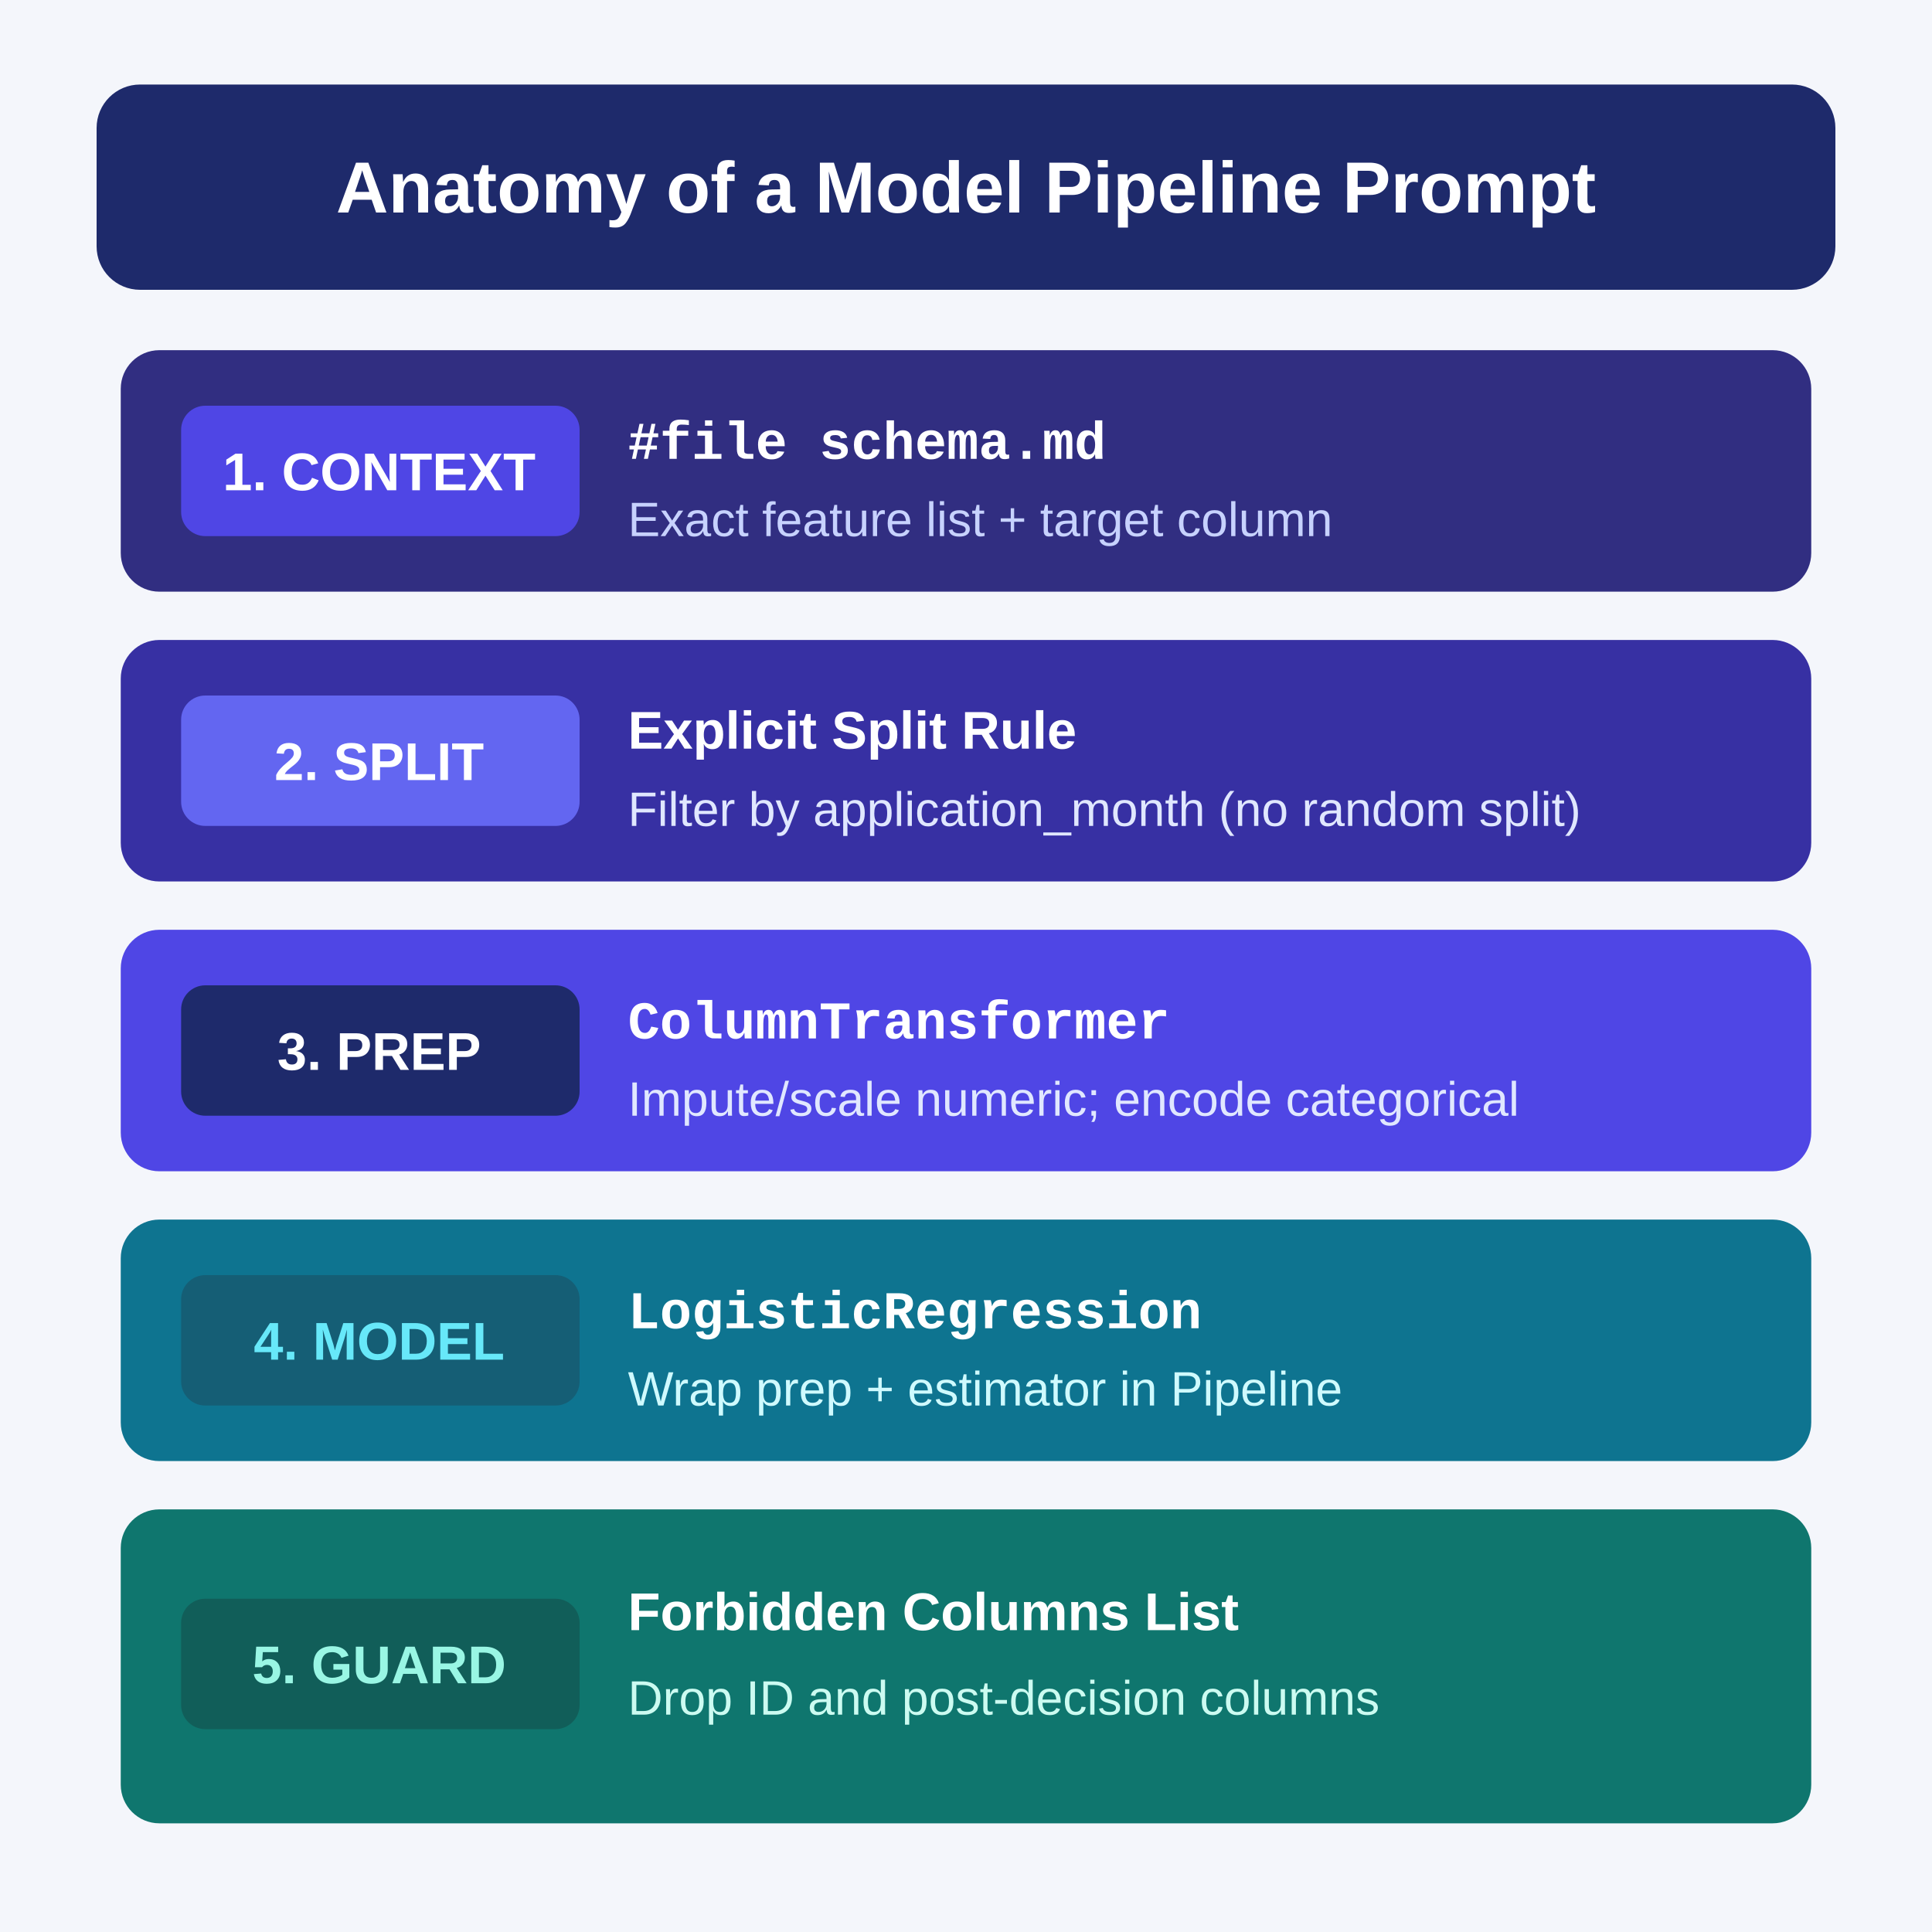
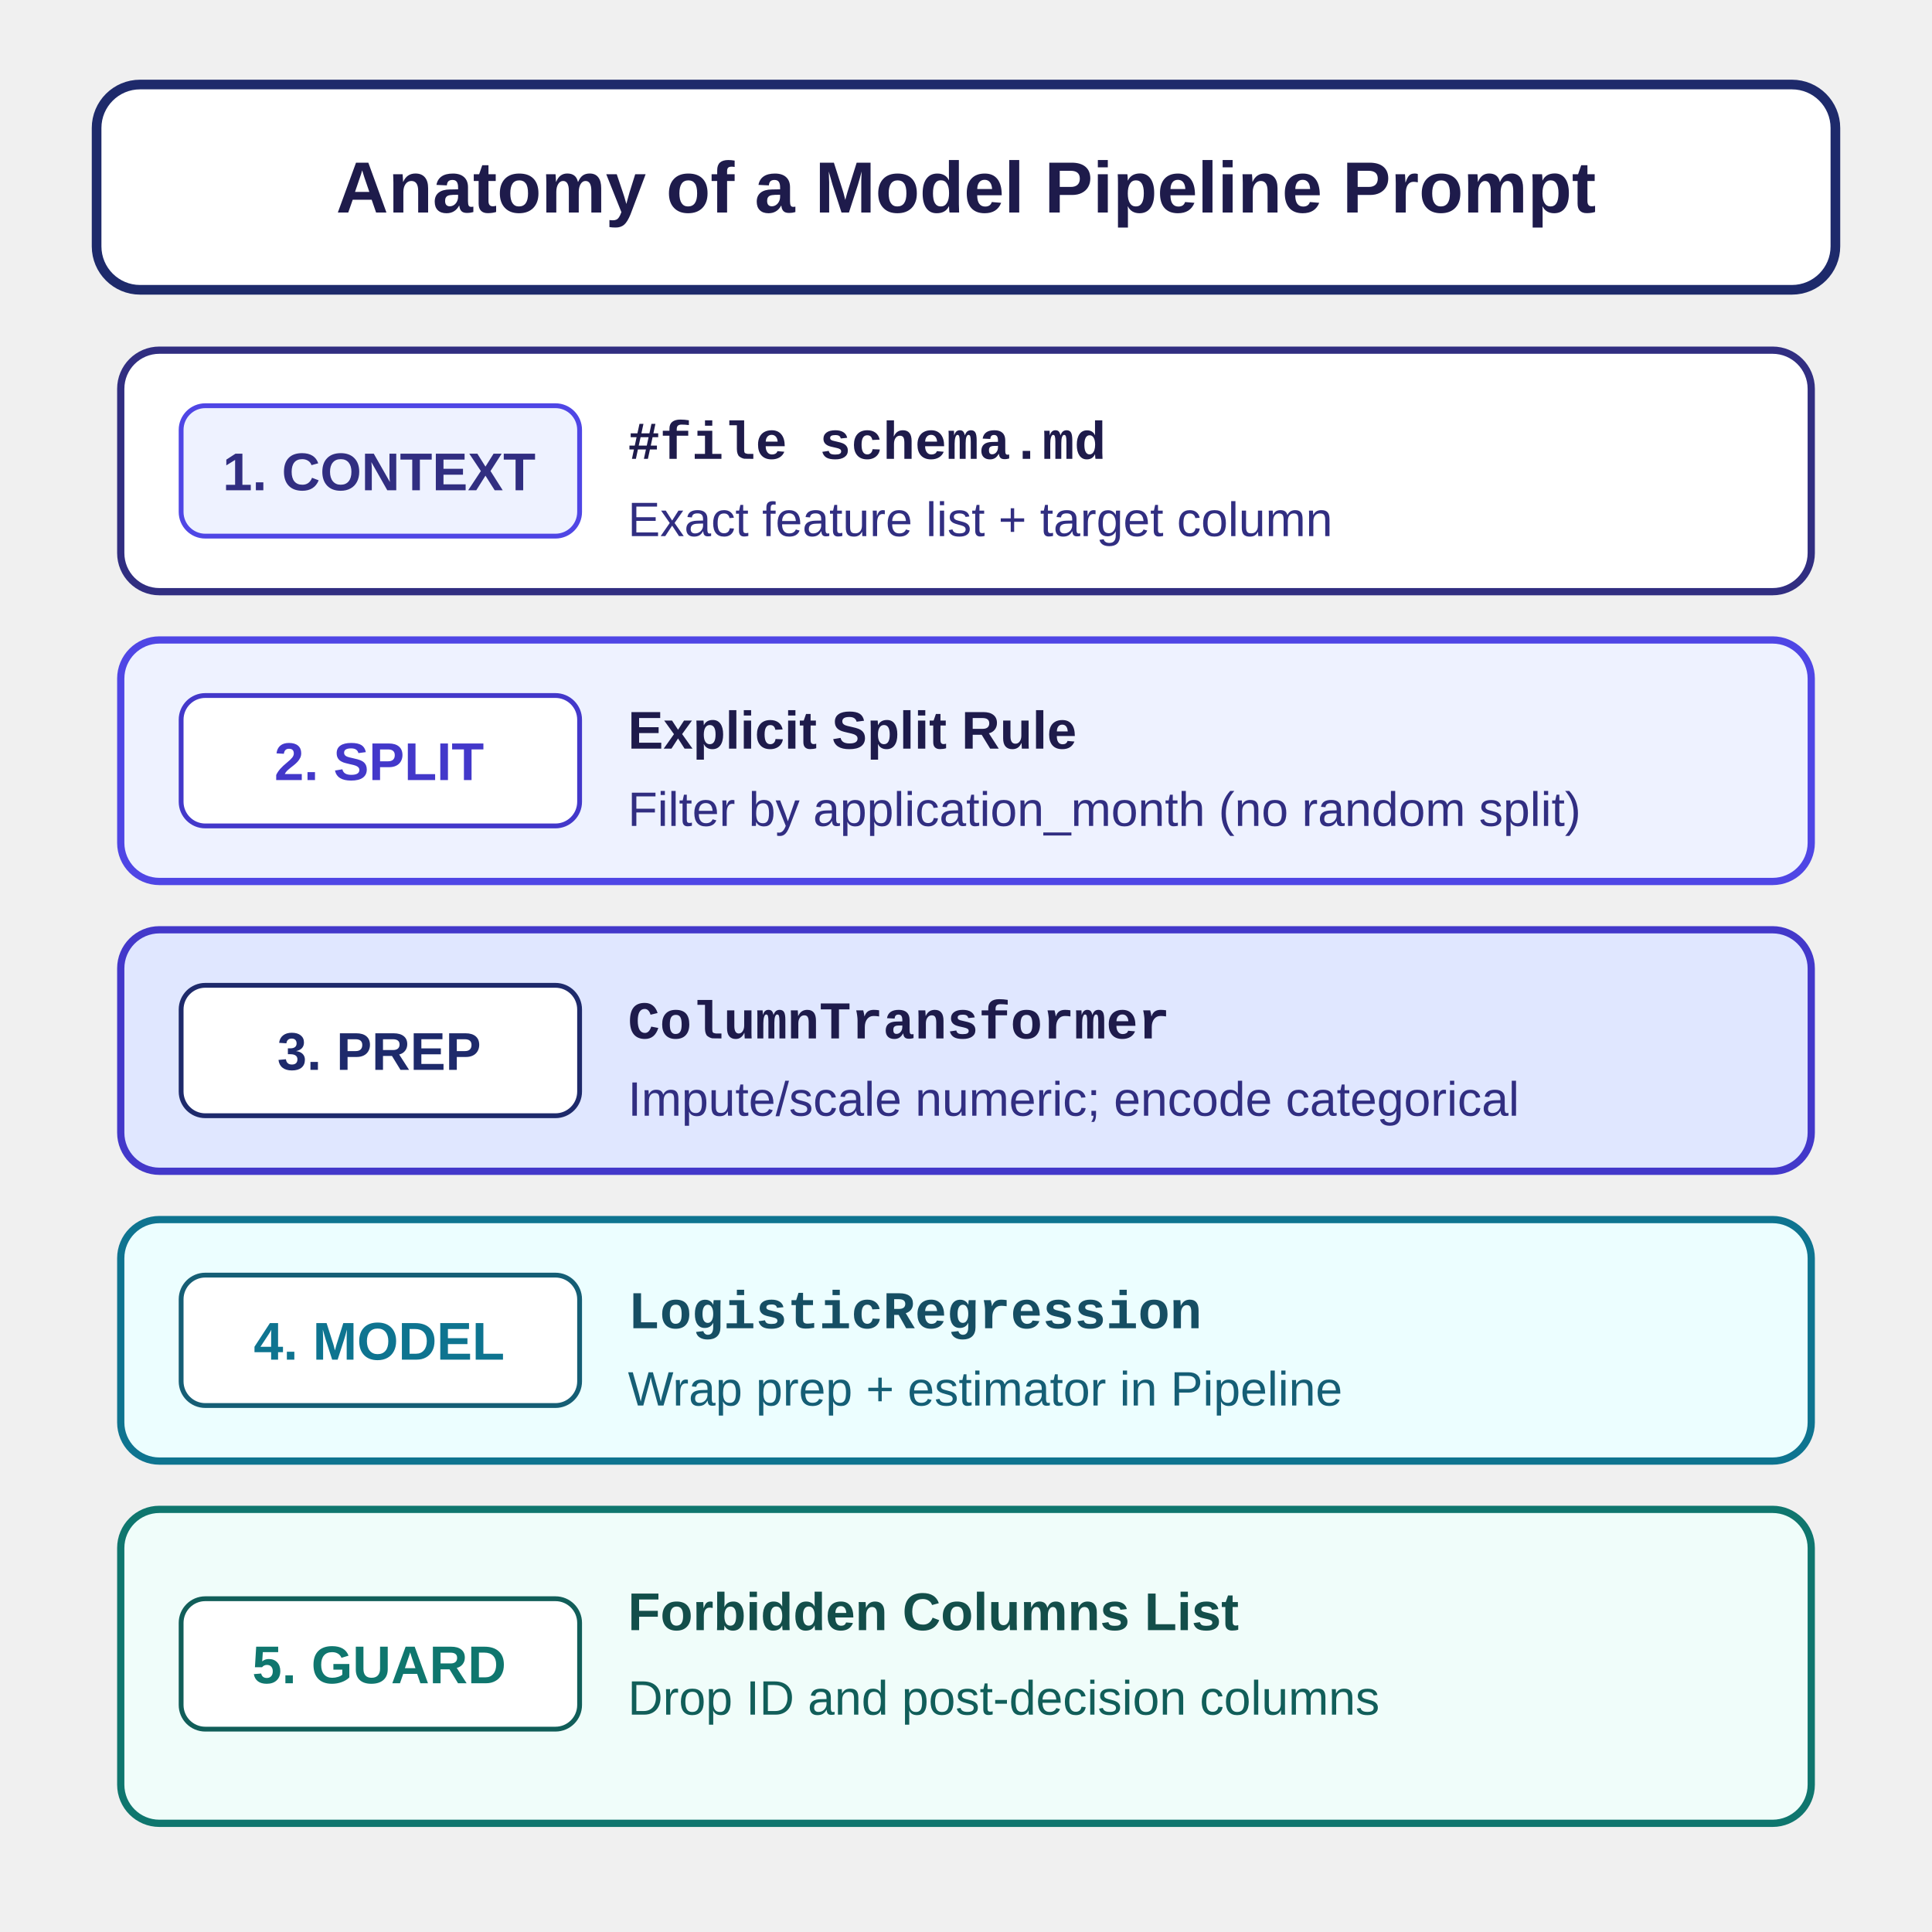
<svg xmlns="http://www.w3.org/2000/svg" width="800" height="800" viewBox="0 0 800 800" role="img" aria-label="Five parts of a scikit-learn pipeline prompt in Copilot Chat">
-   <rect width="800" height="800" fill="#F4F6FB" />
-   <rect x="40" y="35" width="720" height="85" rx="18" fill="#1E2A6B" />
-   <text x="400" y="88" text-anchor="middle" fill="#FFFFFF" font-family="Arial, Helvetica, sans-serif" font-size="30" font-weight="700">Anatomy of a Model Pipeline Prompt</text>
-   <rect x="50" y="145" width="700" height="100" rx="16" fill="#312E81" />
-   <rect x="75" y="168" width="165" height="54" rx="10" fill="#4F46E5" />
-   <text x="157" y="203" text-anchor="middle" fill="#FFFFFF" font-family="Arial, Helvetica, sans-serif" font-size="22" font-weight="700">1. CONTEXT</text>
-   <text x="260" y="190" fill="#FFFFFF" font-family="Courier New, monospace" font-size="22" font-weight="700">#file schema.md</text>
-   <text x="260" y="222" fill="#C7D2FE" font-family="Arial, Helvetica, sans-serif" font-size="20">Exact feature list + target column</text>
-   <rect x="50" y="265" width="700" height="100" rx="16" fill="#3730A3" />
-   <rect x="75" y="288" width="165" height="54" rx="10" fill="#6366F1" />
-   <text x="157" y="323" text-anchor="middle" fill="#FFFFFF" font-family="Arial, Helvetica, sans-serif" font-size="22" font-weight="700">2. SPLIT</text>
-   <text x="260" y="310" fill="#FFFFFF" font-family="Arial, Helvetica, sans-serif" font-size="22" font-weight="700">Explicit Split Rule</text>
-   <text x="260" y="342" fill="#E0E7FF" font-family="Arial, Helvetica, sans-serif" font-size="20">Filter by application_month (no random split)</text>
-   <rect x="50" y="385" width="700" height="100" rx="16" fill="#4F46E5" />
-   <rect x="75" y="408" width="165" height="54" rx="10" fill="#1E2A6B" />
-   <text x="157" y="443" text-anchor="middle" fill="#FFFFFF" font-family="Arial, Helvetica, sans-serif" font-size="22" font-weight="700">3. PREP</text>
-   <text x="260" y="430" fill="#FFFFFF" font-family="Courier New, monospace" font-size="22" font-weight="700">ColumnTransformer</text>
-   <text x="260" y="462" fill="#E0E7FF" font-family="Arial, Helvetica, sans-serif" font-size="20">Impute/scale numeric; encode categorical</text>
-   <rect x="50" y="505" width="700" height="100" rx="16" fill="#0E7490" />
-   <rect x="75" y="528" width="165" height="54" rx="10" fill="#155E75" />
-   <text x="157" y="563" text-anchor="middle" fill="#67E8F9" font-family="Arial, Helvetica, sans-serif" font-size="22" font-weight="700">4. MODEL</text>
-   <text x="260" y="550" fill="#FFFFFF" font-family="Courier New, monospace" font-size="22" font-weight="700">LogisticRegression</text>
-   <text x="260" y="582" fill="#CFFAFE" font-family="Arial, Helvetica, sans-serif" font-size="20">Wrap prep + estimator in Pipeline</text>
-   <rect x="50" y="625" width="700" height="130" rx="16" fill="#0F766E" />
-   <rect x="75" y="662" width="165" height="54" rx="10" fill="#115E59" />
-   <text x="157" y="697" text-anchor="middle" fill="#99F6E4" font-family="Arial, Helvetica, sans-serif" font-size="22" font-weight="700">5. GUARD</text>
-   <text x="260" y="675" fill="#FFFFFF" font-family="Arial, Helvetica, sans-serif" font-size="22" font-weight="700">Forbidden Columns List</text>
-   <text x="260" y="710" fill="#CCFBF1" font-family="Arial, Helvetica, sans-serif" font-size="20">Drop ID and post-decision columns</text>
+   <rect x="40" y="35" width="720" height="85" rx="18" fill="#FFFFFF" stroke="#1E2A6B" stroke-width="4" />
+   <text x="400" y="88" text-anchor="middle" fill="#1E1B4B" font-family="Arial, Helvetica, sans-serif" font-size="30" font-weight="700">Anatomy of a Model Pipeline Prompt</text>
+   <rect x="50" y="145" width="700" height="100" rx="16" fill="#FFFFFF" stroke="#312E81" stroke-width="3" />
+   <rect x="75" y="168" width="165" height="54" rx="10" fill="#EEF2FF" stroke="#4F46E5" stroke-width="2" />
+   <text x="157" y="203" text-anchor="middle" fill="#312E81" font-family="Arial, Helvetica, sans-serif" font-size="22" font-weight="700">1. CONTEXT</text>
+   <text x="260" y="190" fill="#1E1B4B" font-family="Courier New, monospace" font-size="22" font-weight="700">#file schema.md</text>
+   <text x="260" y="222" fill="#312E81" font-family="Arial, Helvetica, sans-serif" font-size="20">Exact feature list + target column</text>
+   <rect x="50" y="265" width="700" height="100" rx="16" fill="#EEF2FF" stroke="#4F46E5" stroke-width="3" />
+   <rect x="75" y="288" width="165" height="54" rx="10" fill="#FFFFFF" stroke="#4338CA" stroke-width="2" />
+   <text x="157" y="323" text-anchor="middle" fill="#4338CA" font-family="Arial, Helvetica, sans-serif" font-size="22" font-weight="700">2. SPLIT</text>
+   <text x="260" y="310" fill="#1E1B4B" font-family="Arial, Helvetica, sans-serif" font-size="22" font-weight="700">Explicit Split Rule</text>
+   <text x="260" y="342" fill="#312E81" font-family="Arial, Helvetica, sans-serif" font-size="20">Filter by application_month (no random split)</text>
+   <rect x="50" y="385" width="700" height="100" rx="16" fill="#E0E7FF" stroke="#4338CA" stroke-width="3" />
+   <rect x="75" y="408" width="165" height="54" rx="10" fill="#FFFFFF" stroke="#1E2A6B" stroke-width="2" />
+   <text x="157" y="443" text-anchor="middle" fill="#1E2A6B" font-family="Arial, Helvetica, sans-serif" font-size="22" font-weight="700">3. PREP</text>
+   <text x="260" y="430" fill="#1E1B4B" font-family="Courier New, monospace" font-size="22" font-weight="700">ColumnTransformer</text>
+   <text x="260" y="462" fill="#312E81" font-family="Arial, Helvetica, sans-serif" font-size="20">Impute/scale numeric; encode categorical</text>
+   <rect x="50" y="505" width="700" height="100" rx="16" fill="#ECFEFF" stroke="#0E7490" stroke-width="3" />
+   <rect x="75" y="528" width="165" height="54" rx="10" fill="#FFFFFF" stroke="#155E75" stroke-width="2" />
+   <text x="157" y="563" text-anchor="middle" fill="#0E7490" font-family="Arial, Helvetica, sans-serif" font-size="22" font-weight="700">4. MODEL</text>
+   <text x="260" y="550" fill="#164E63" font-family="Courier New, monospace" font-size="22" font-weight="700">LogisticRegression</text>
+   <text x="260" y="582" fill="#155E75" font-family="Arial, Helvetica, sans-serif" font-size="20">Wrap prep + estimator in Pipeline</text>
+   <rect x="50" y="625" width="700" height="130" rx="16" fill="#F0FDFA" stroke="#0F766E" stroke-width="3" />
+   <rect x="75" y="662" width="165" height="54" rx="10" fill="#FFFFFF" stroke="#115E59" stroke-width="2" />
+   <text x="157" y="697" text-anchor="middle" fill="#0F766E" font-family="Arial, Helvetica, sans-serif" font-size="22" font-weight="700">5. GUARD</text>
+   <text x="260" y="675" fill="#134E4A" font-family="Arial, Helvetica, sans-serif" font-size="22" font-weight="700">Forbidden Columns List</text>
+   <text x="260" y="710" fill="#115E59" font-family="Arial, Helvetica, sans-serif" font-size="20">Drop ID and post-decision columns</text>
</svg>
